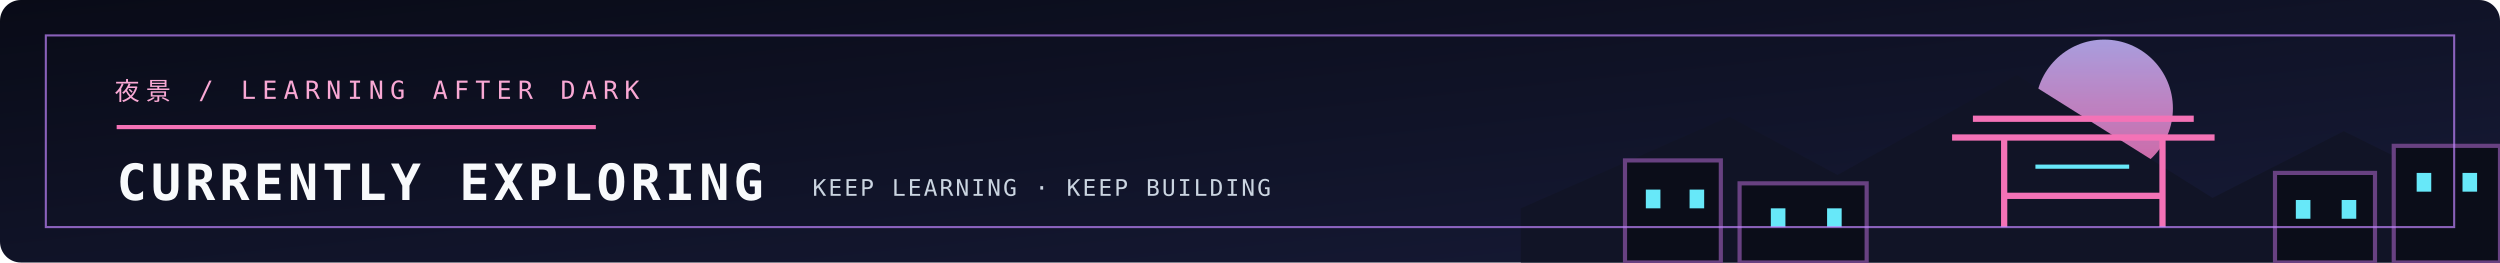
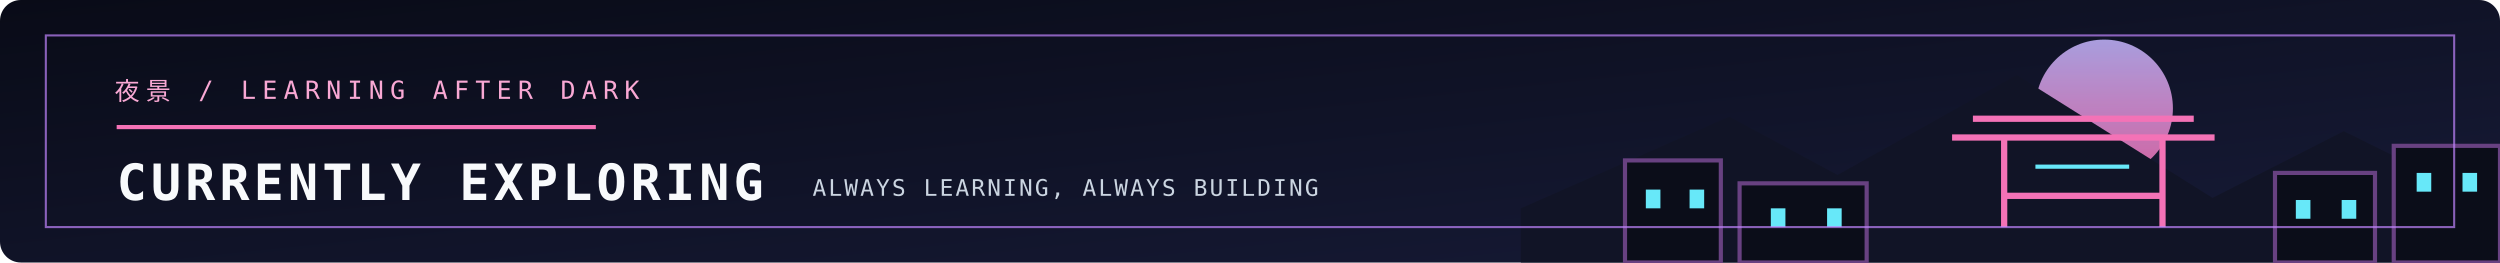
<svg xmlns="http://www.w3.org/2000/svg" width="1200" height="126" viewBox="0 0 1200 126" role="img" aria-labelledby="title desc">
  <defs>
    <linearGradient id="bg" x2="1" y2="1">
      <stop stop-color="#090b17" />
      <stop offset="1" stop-color="#171b38" />
    </linearGradient>
    <linearGradient id="moon" x2="0" y2="1">
      <stop stop-color="#c4b5fd" />
      <stop offset="1" stop-color="#f472b6" />
    </linearGradient>
  </defs>
  <rect width="1200" height="126" rx="10" fill="url(#bg)" />
  <circle cx="1010" cy="52" r="33" fill="url(#moon)" opacity=".85" />
  <path d="M730 100 830 56l52 28 86-48 94 59 63-32 75 37v26H730z" fill="#111426" />
  <g fill="#0b0d19" stroke="#684181" stroke-width="2">
    <path d="M780 77h46v49h-46zM835 88h61v38h-61zM1092 83h48v43h-48zM1149 70h51v56h-51z" />
  </g>
  <g fill="#67e8f9">
    <path d="M790 91h7v9h-7zM811 91h7v9h-7zM850 100h7v9h-7zM877 100h7v9h-7zM1102 96h7v9h-7zM1124 96h7v9h-7zM1160 83h7v9h-7zM1182 83h7v9h-7z" />
  </g>
  <g fill="none" stroke="#f472b6" stroke-width="3">
    <path d="M947 57h106m-116 9h126M962 66v43m76-43v43M962 94h76" />
    <path d="M977 80h45" stroke="#67e8f9" stroke-width="2" />
  </g>
  <path d="M22 17h1156v92H22zM22 17h24M22 17v24M1178 17h-24M1178 17v24M22 109h24M22 109V85m1156 24h-24m24 0V85" fill="none" stroke="#c084fc" stroke-opacity=".7" />
  <text x="55" y="48" fill="#f9a8d4" font-family="monospace" font-size="12" letter-spacing="3">夜景  /  LEARNING AFTER DARK</text>
  <path d="M56 61h230" stroke="#f472b6" stroke-width="2" />
  <text x="56" y="96" fill="#f8fafc" font-family="monospace" font-size="24" font-weight="700" letter-spacing="2">CURRENTLY EXPLORING</text>
-   <text x="390" y="94" fill="#cbd5e1" font-family="monospace" font-size="11" letter-spacing="1">KEEP LEARNING · KEEP BUILDING</text>
+   <text x="390" y="94" fill="#cbd5e1" font-family="monospace" font-size="11" letter-spacing="1">ALWAYS LEARNING, ALWAYS BUILDING</text>
</svg>
